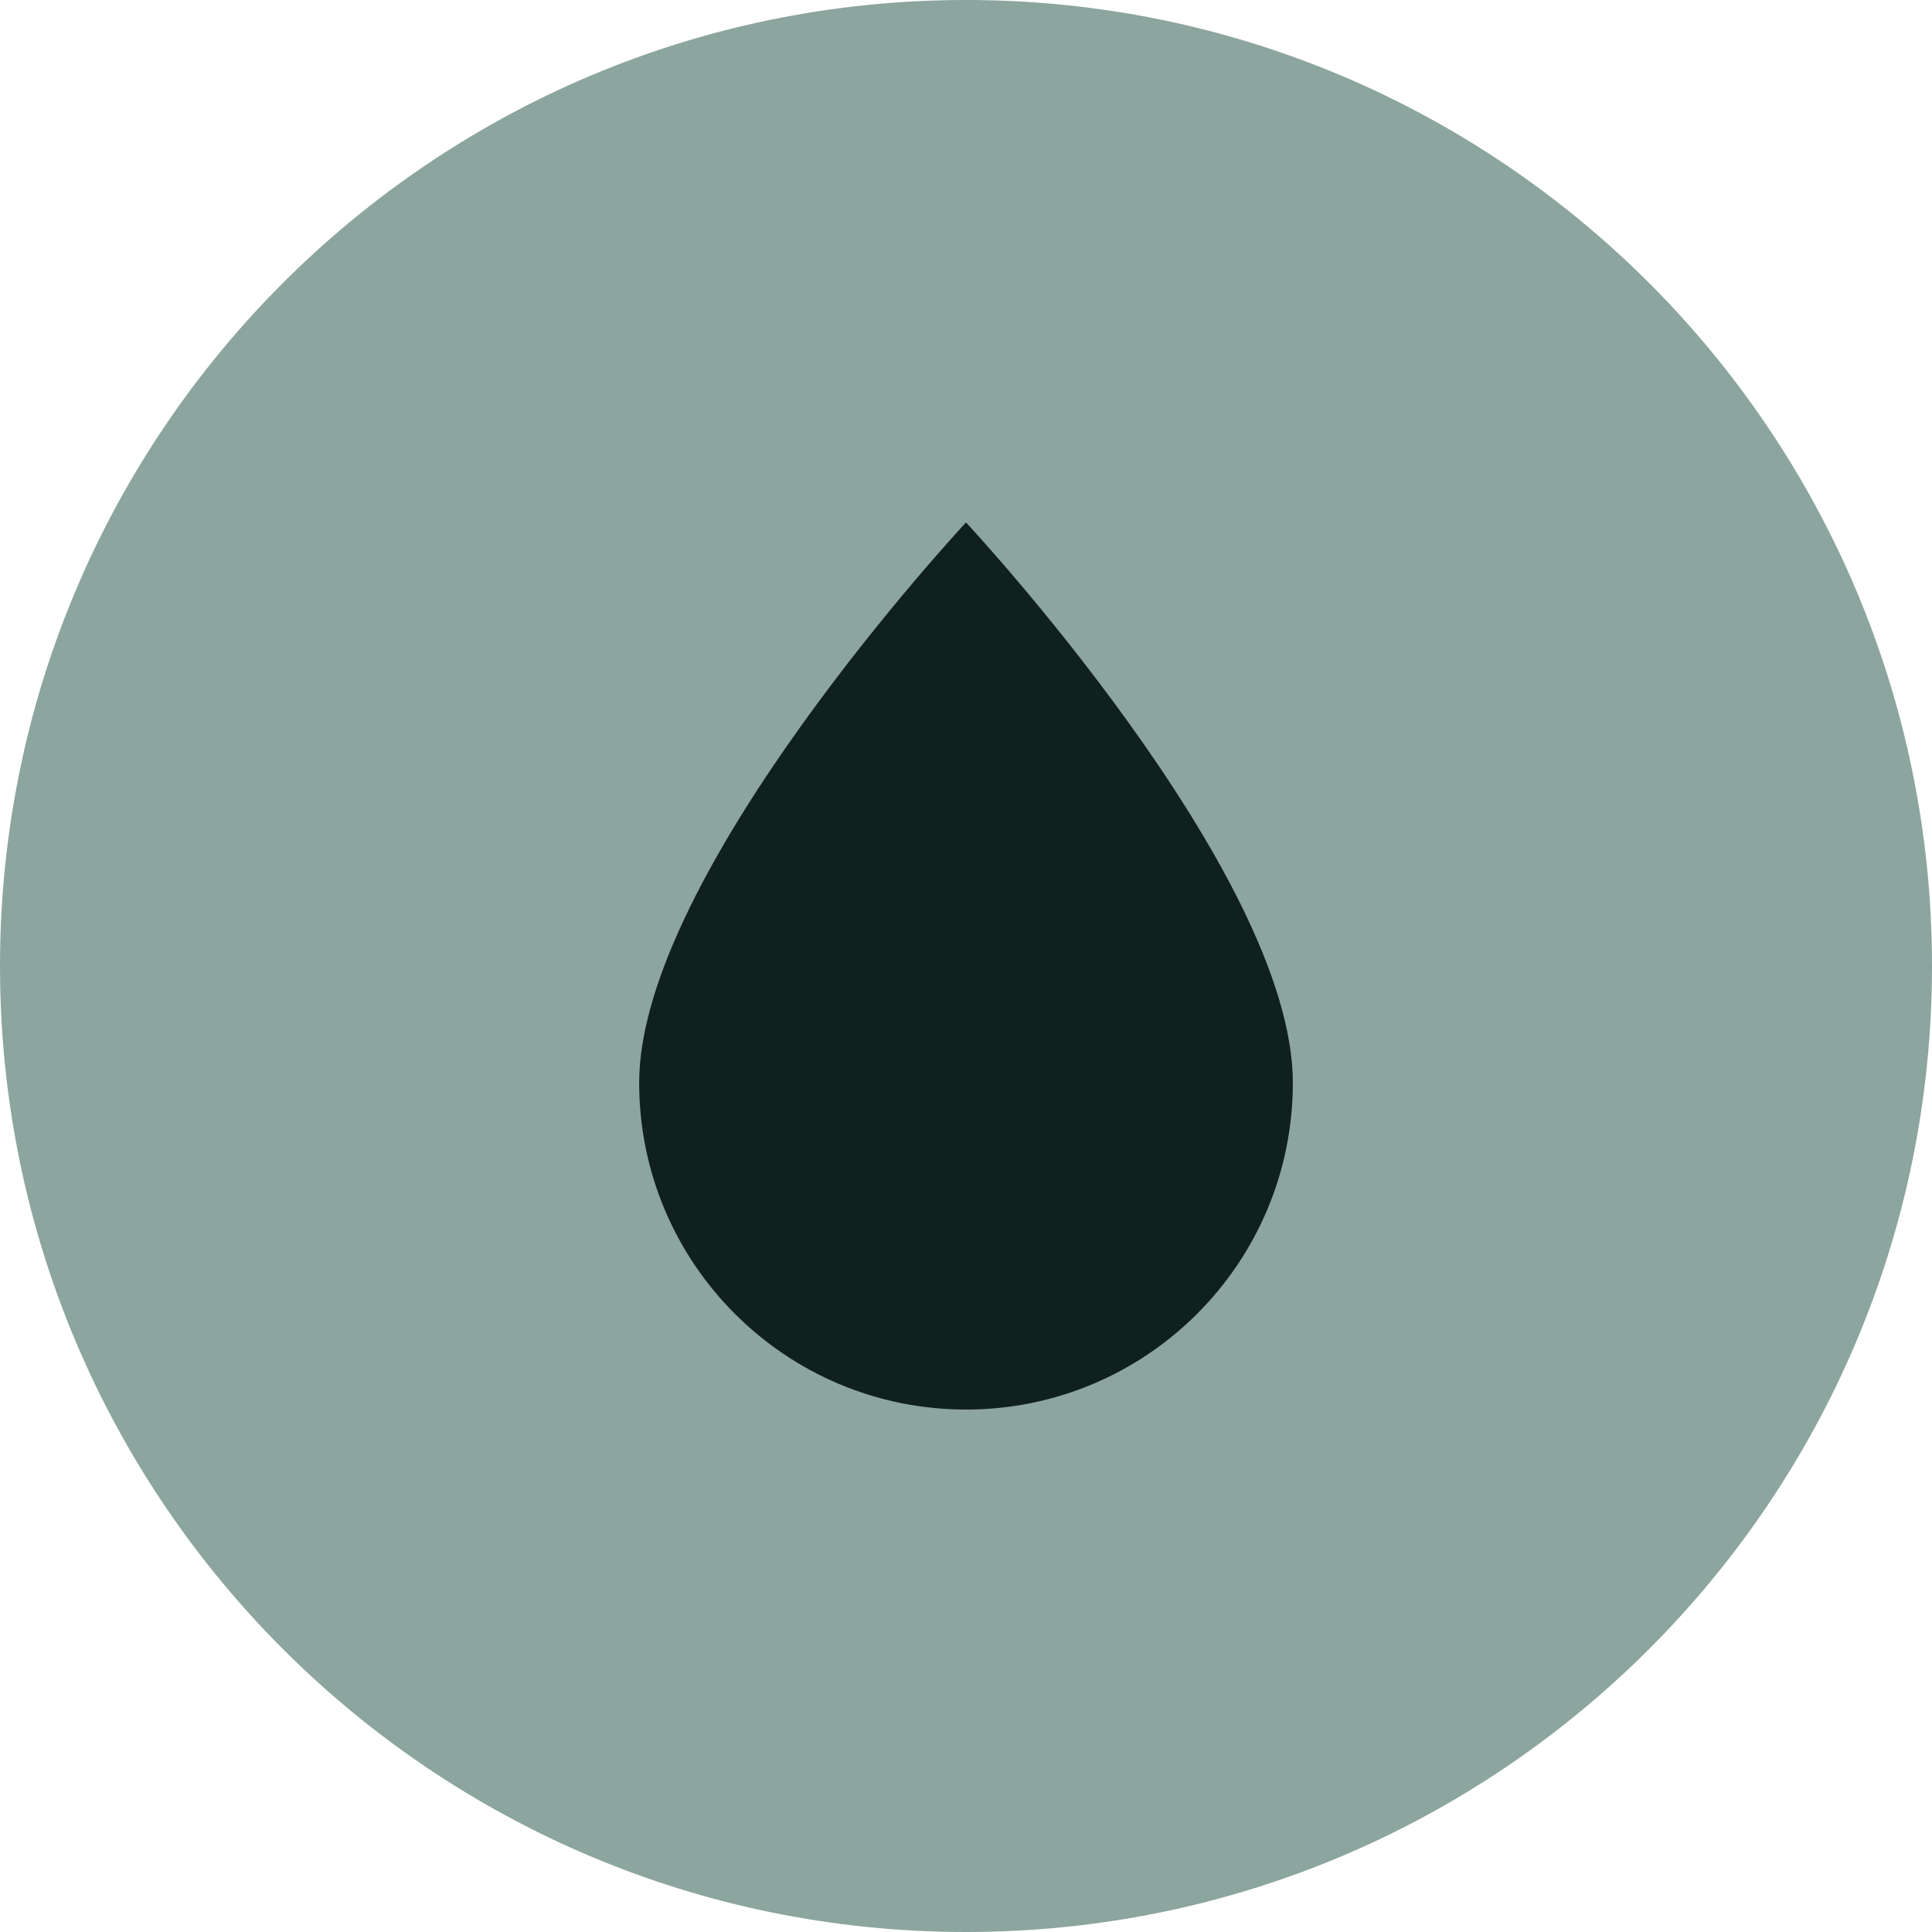
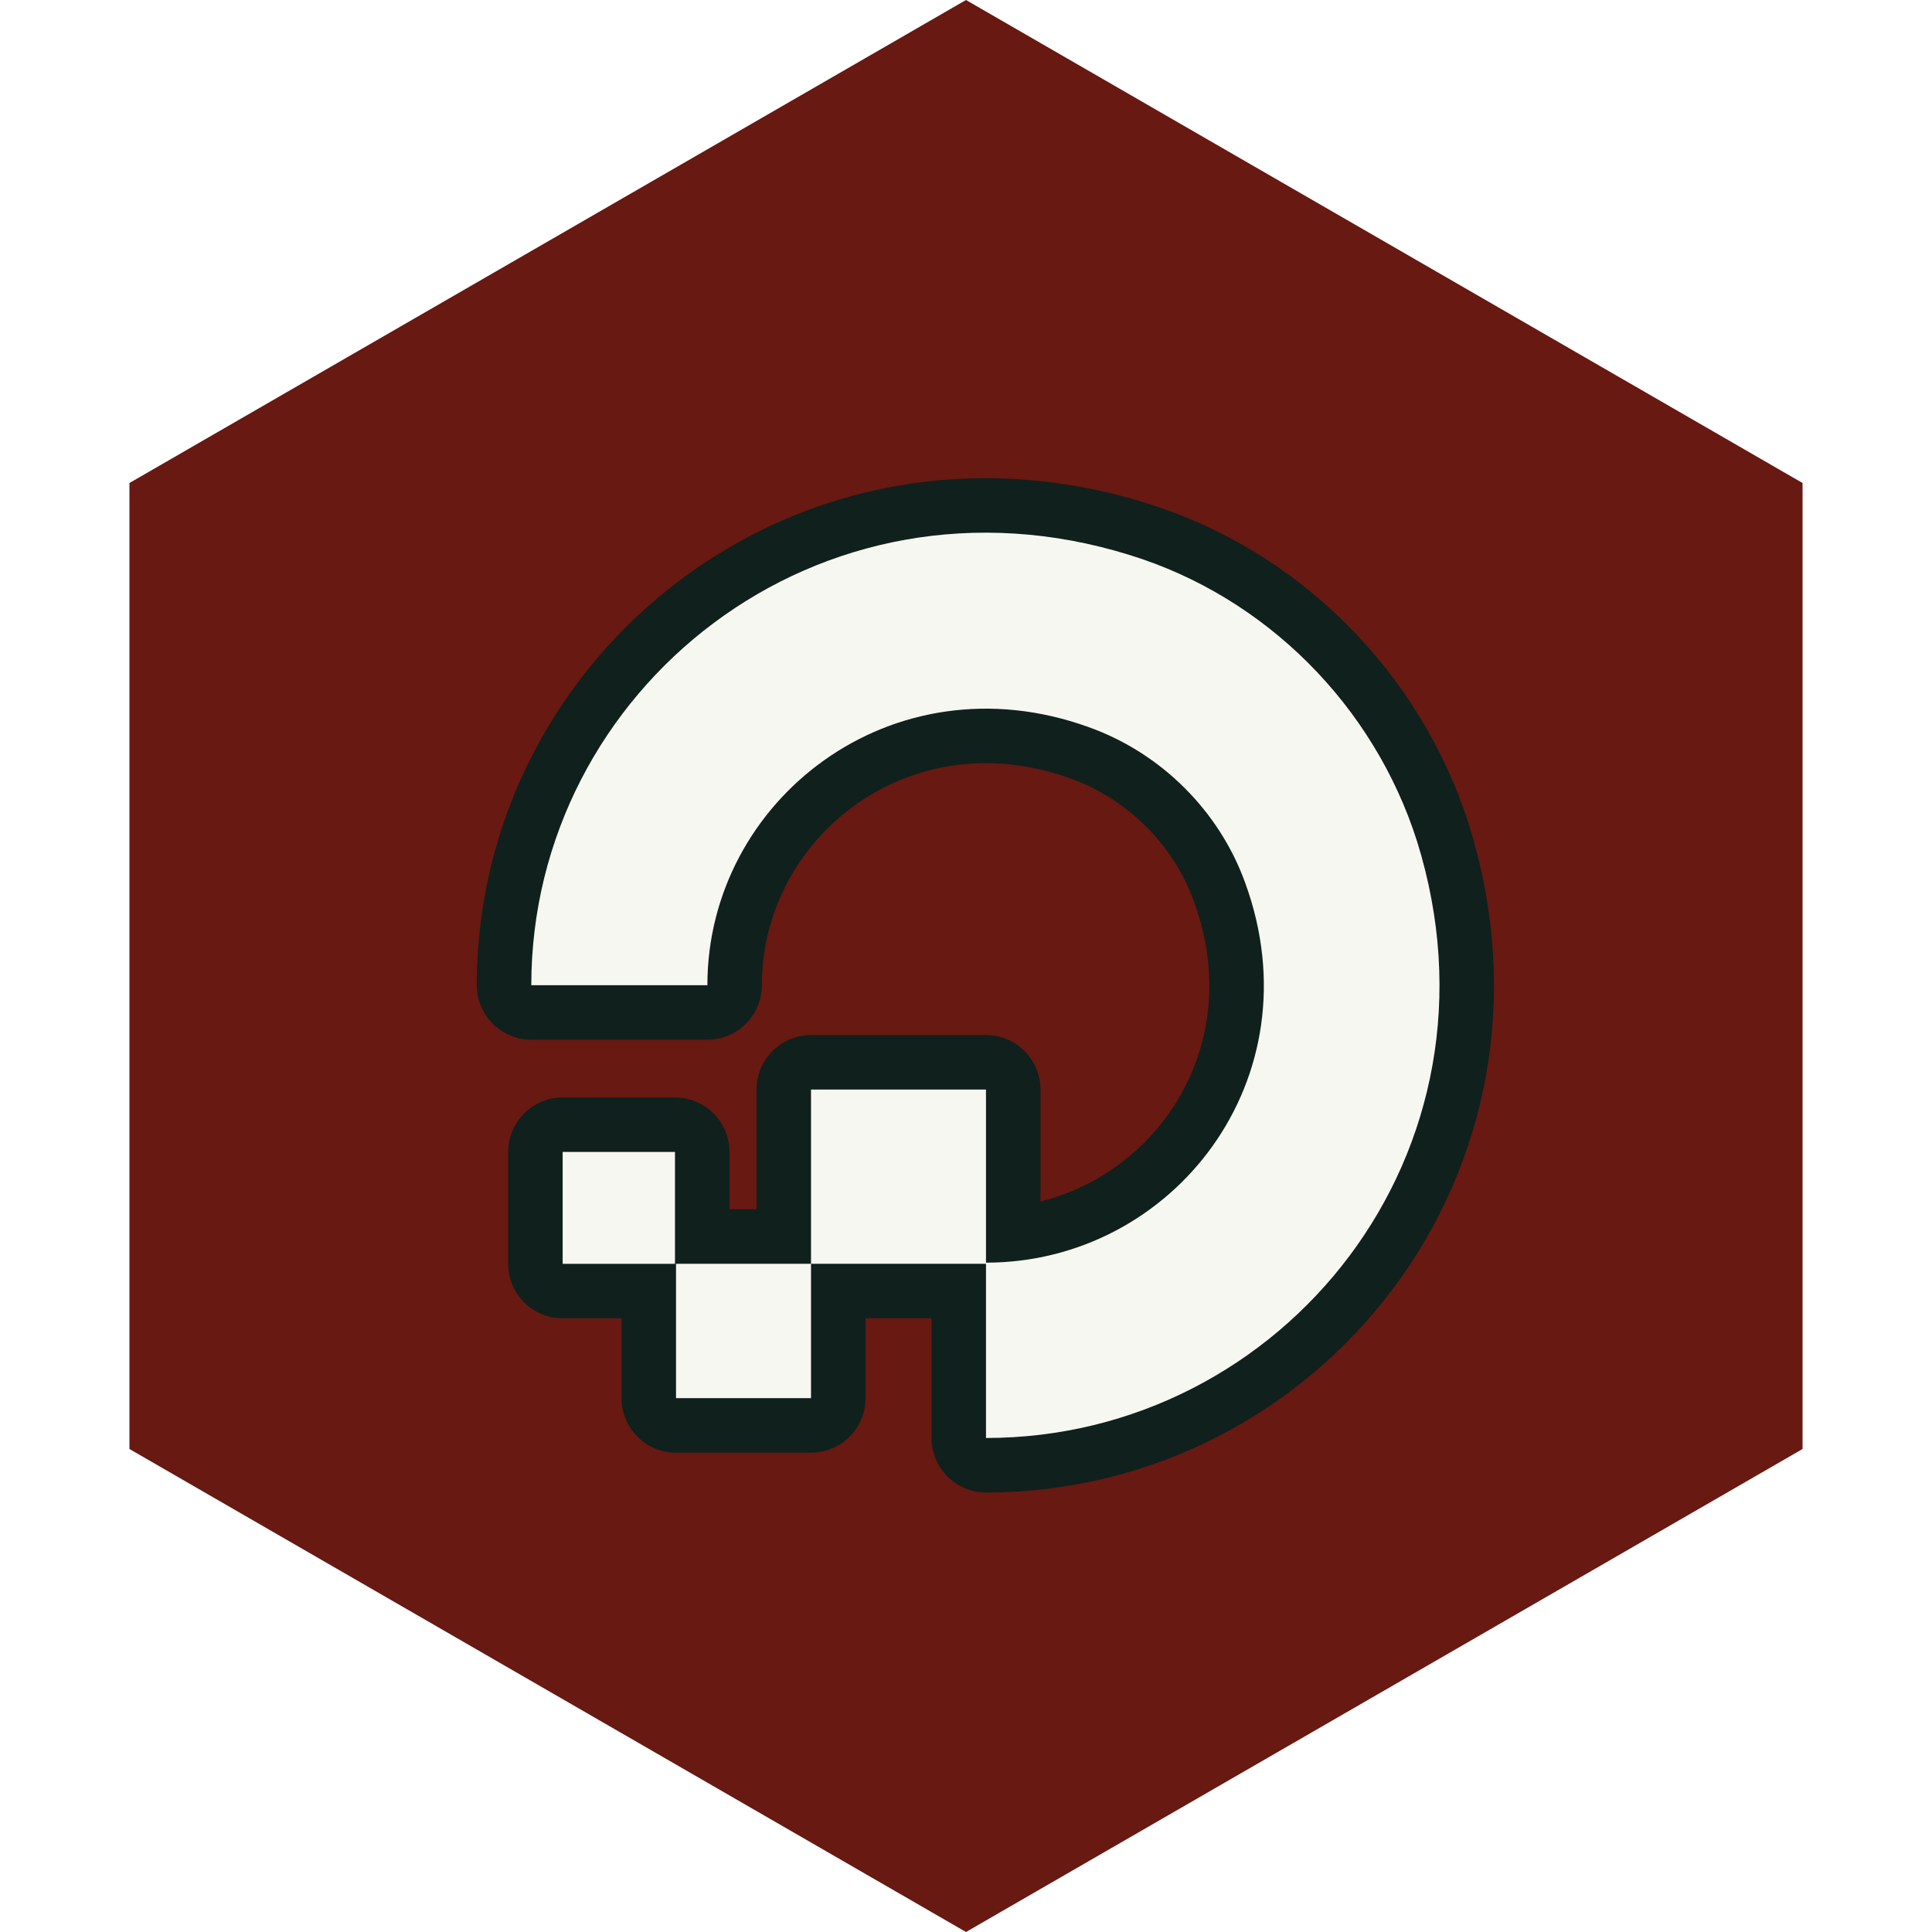
<svg xmlns="http://www.w3.org/2000/svg" viewBox="0 0 200 200" width="200" height="200">
-   <circle cx="100" cy="100" r="100" fill="#8ca59e" />
-   <svg x="42" y="42" width="116" height="116" viewBox="0 0 24 24" color="#10201d">
-     <path d="M12 2.5S5 10 5 14.5a7 7 0 0 0 14 0C19 10 12 2.5 12 2.5z" fill="currentColor" />
-   </svg>
+   <path d="M100 0 L186.6 50 L186.6 150 L100 200 L13.4 150 L13.4 50 Z" fill="#671912" />
+   <g transform="translate(55.00 55.14) scale(0.06)" fill="none" stroke="#10201d" stroke-width="188.04" stroke-linejoin="round" fill-rule="evenodd">
+     <path d="m784.5 1562v-302.5c322.4 0 570.3-317.3 447.3-655-44.7-124.3-145.4-224.5-270.2-269-339.2-122.5-657.8 126.1-657.8 445.3h-303.8c0-510.3 495.7-909.2 1032.4-742.2 234.8 72.3 421.2 259.7 495.7 493.6 167.7 536.2-231.1 1029.8-743.6 1029.8zm-301.9-601.2h301.9v300.6h-301.9zm-232.9 300.6h232.9v231.9h-232.9zm-195.6 0.1v-193h193.8v193z" />
+   </g>
+   <g transform="translate(55.00 55.14) scale(0.06)" fill="#f7f7f2" fill-rule="evenodd">
+     <path d="m784.5 1562v-302.5c322.4 0 570.3-317.3 447.3-655-44.7-124.3-145.4-224.5-270.2-269-339.2-122.5-657.8 126.1-657.8 445.3h-303.8c0-510.3 495.7-909.2 1032.4-742.2 234.8 72.3 421.2 259.7 495.7 493.6 167.7 536.2-231.1 1029.8-743.6 1029.8zm-301.9-601.2h301.9v300.6h-301.9zm-232.9 300.6h232.9v231.9h-232.9zm-195.6 0.1v-193h193.8v193z" />
+   </g>
</svg>
